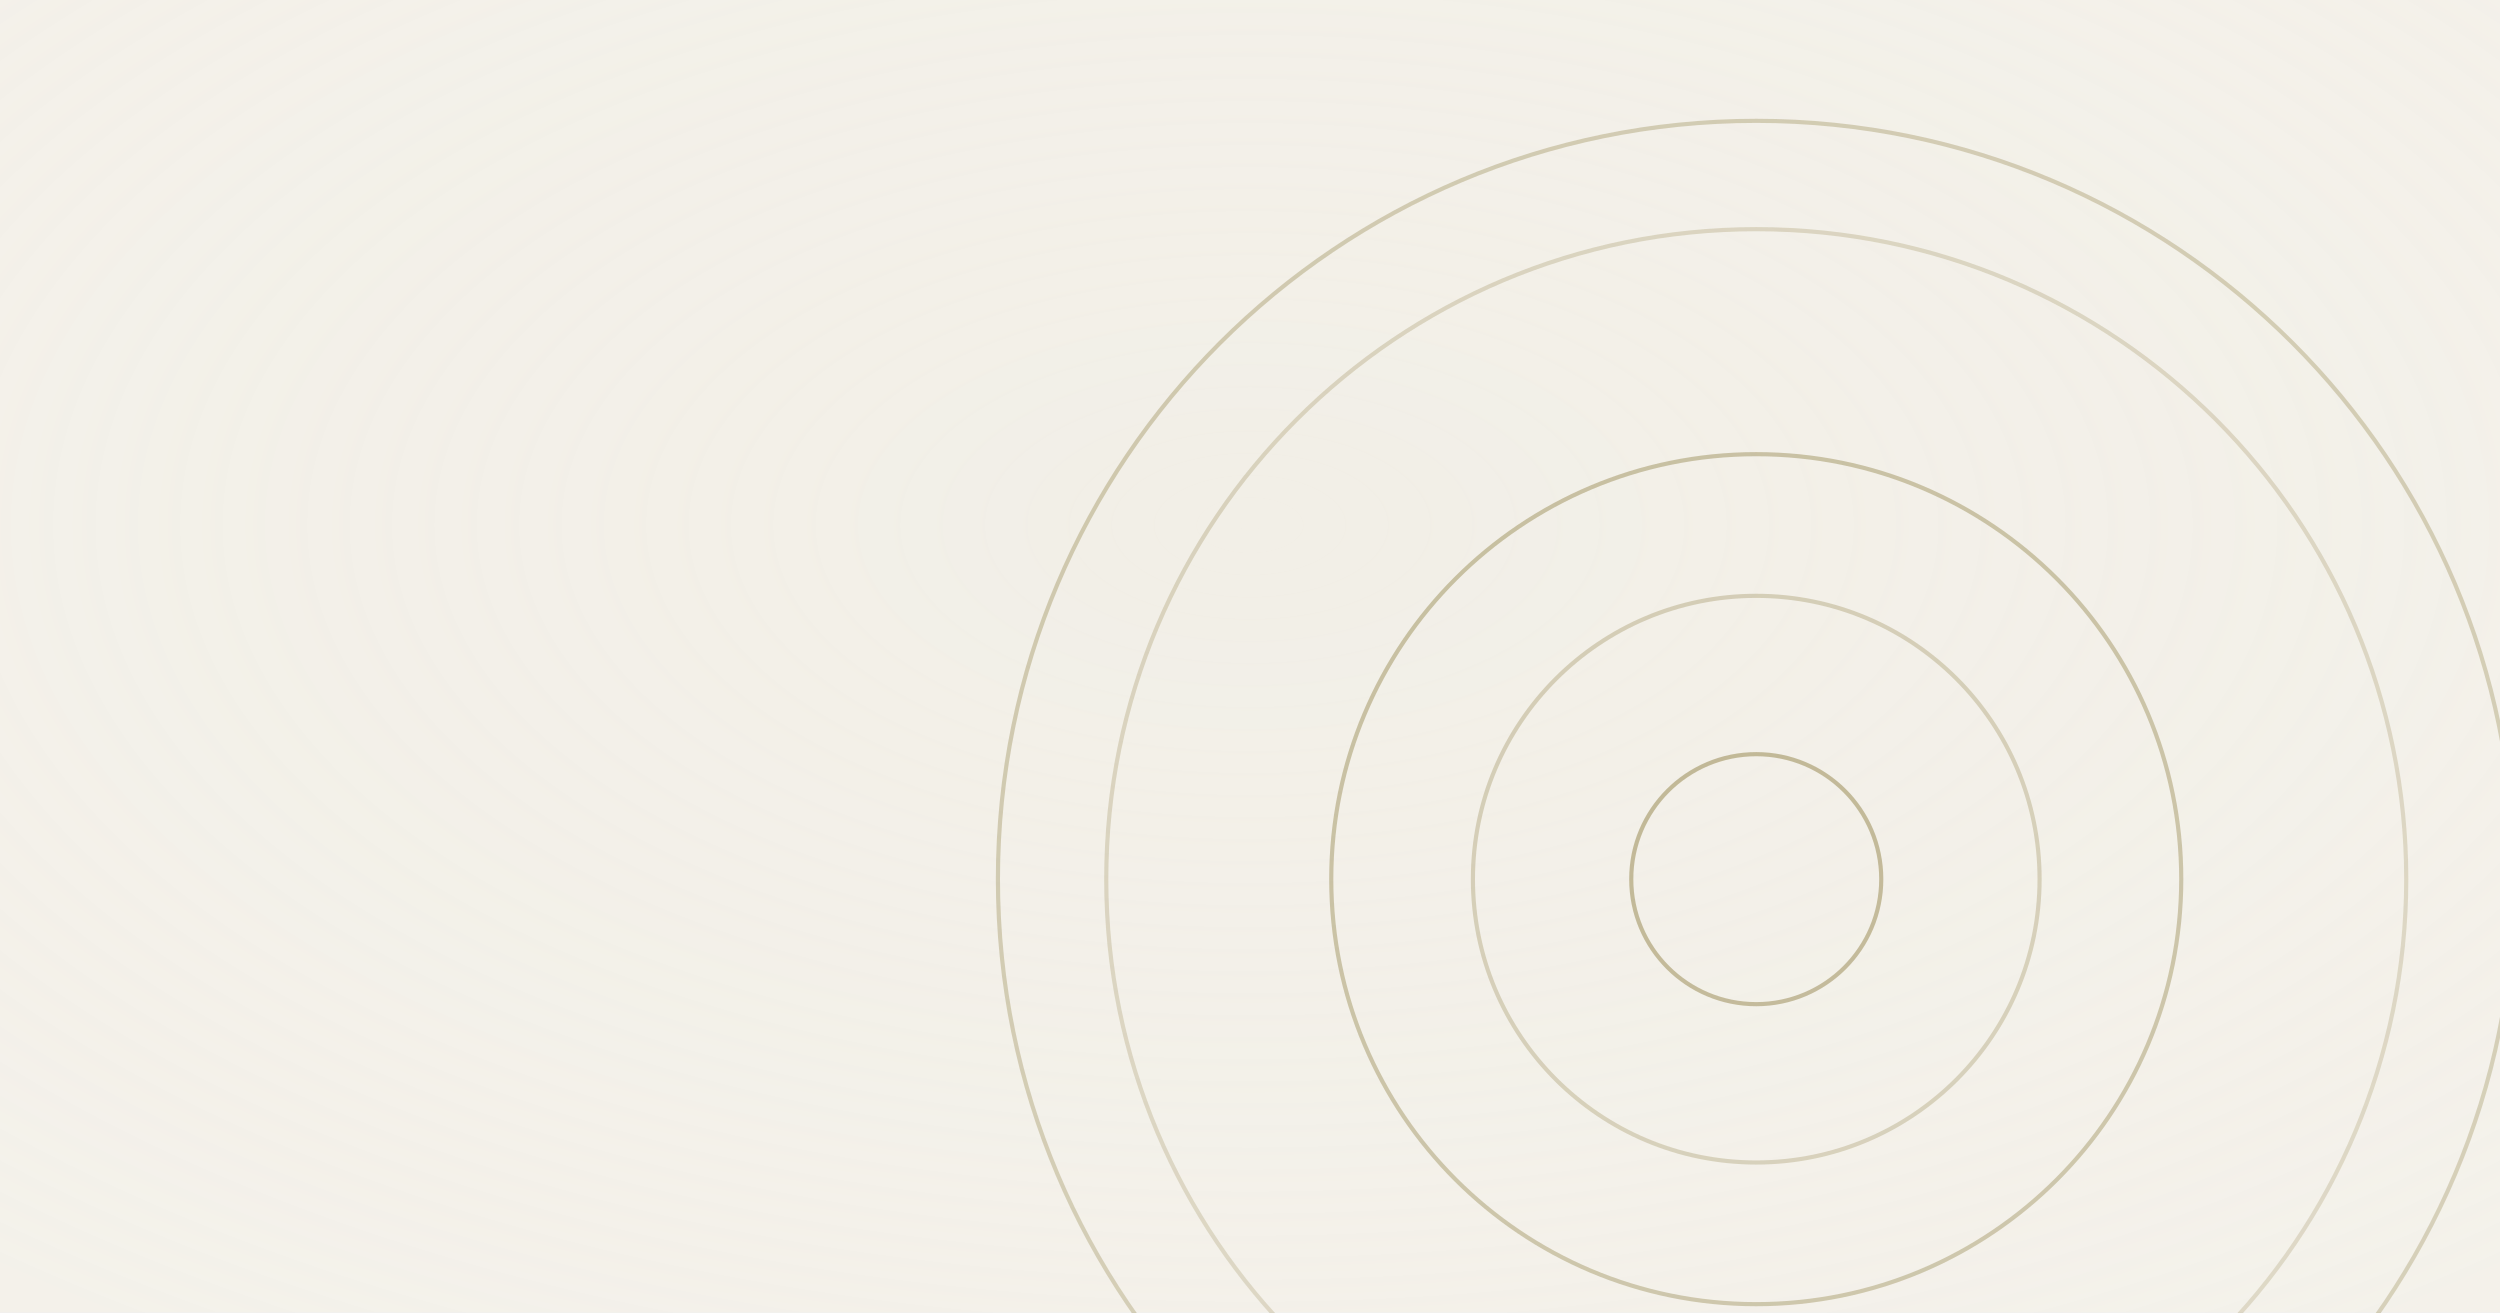
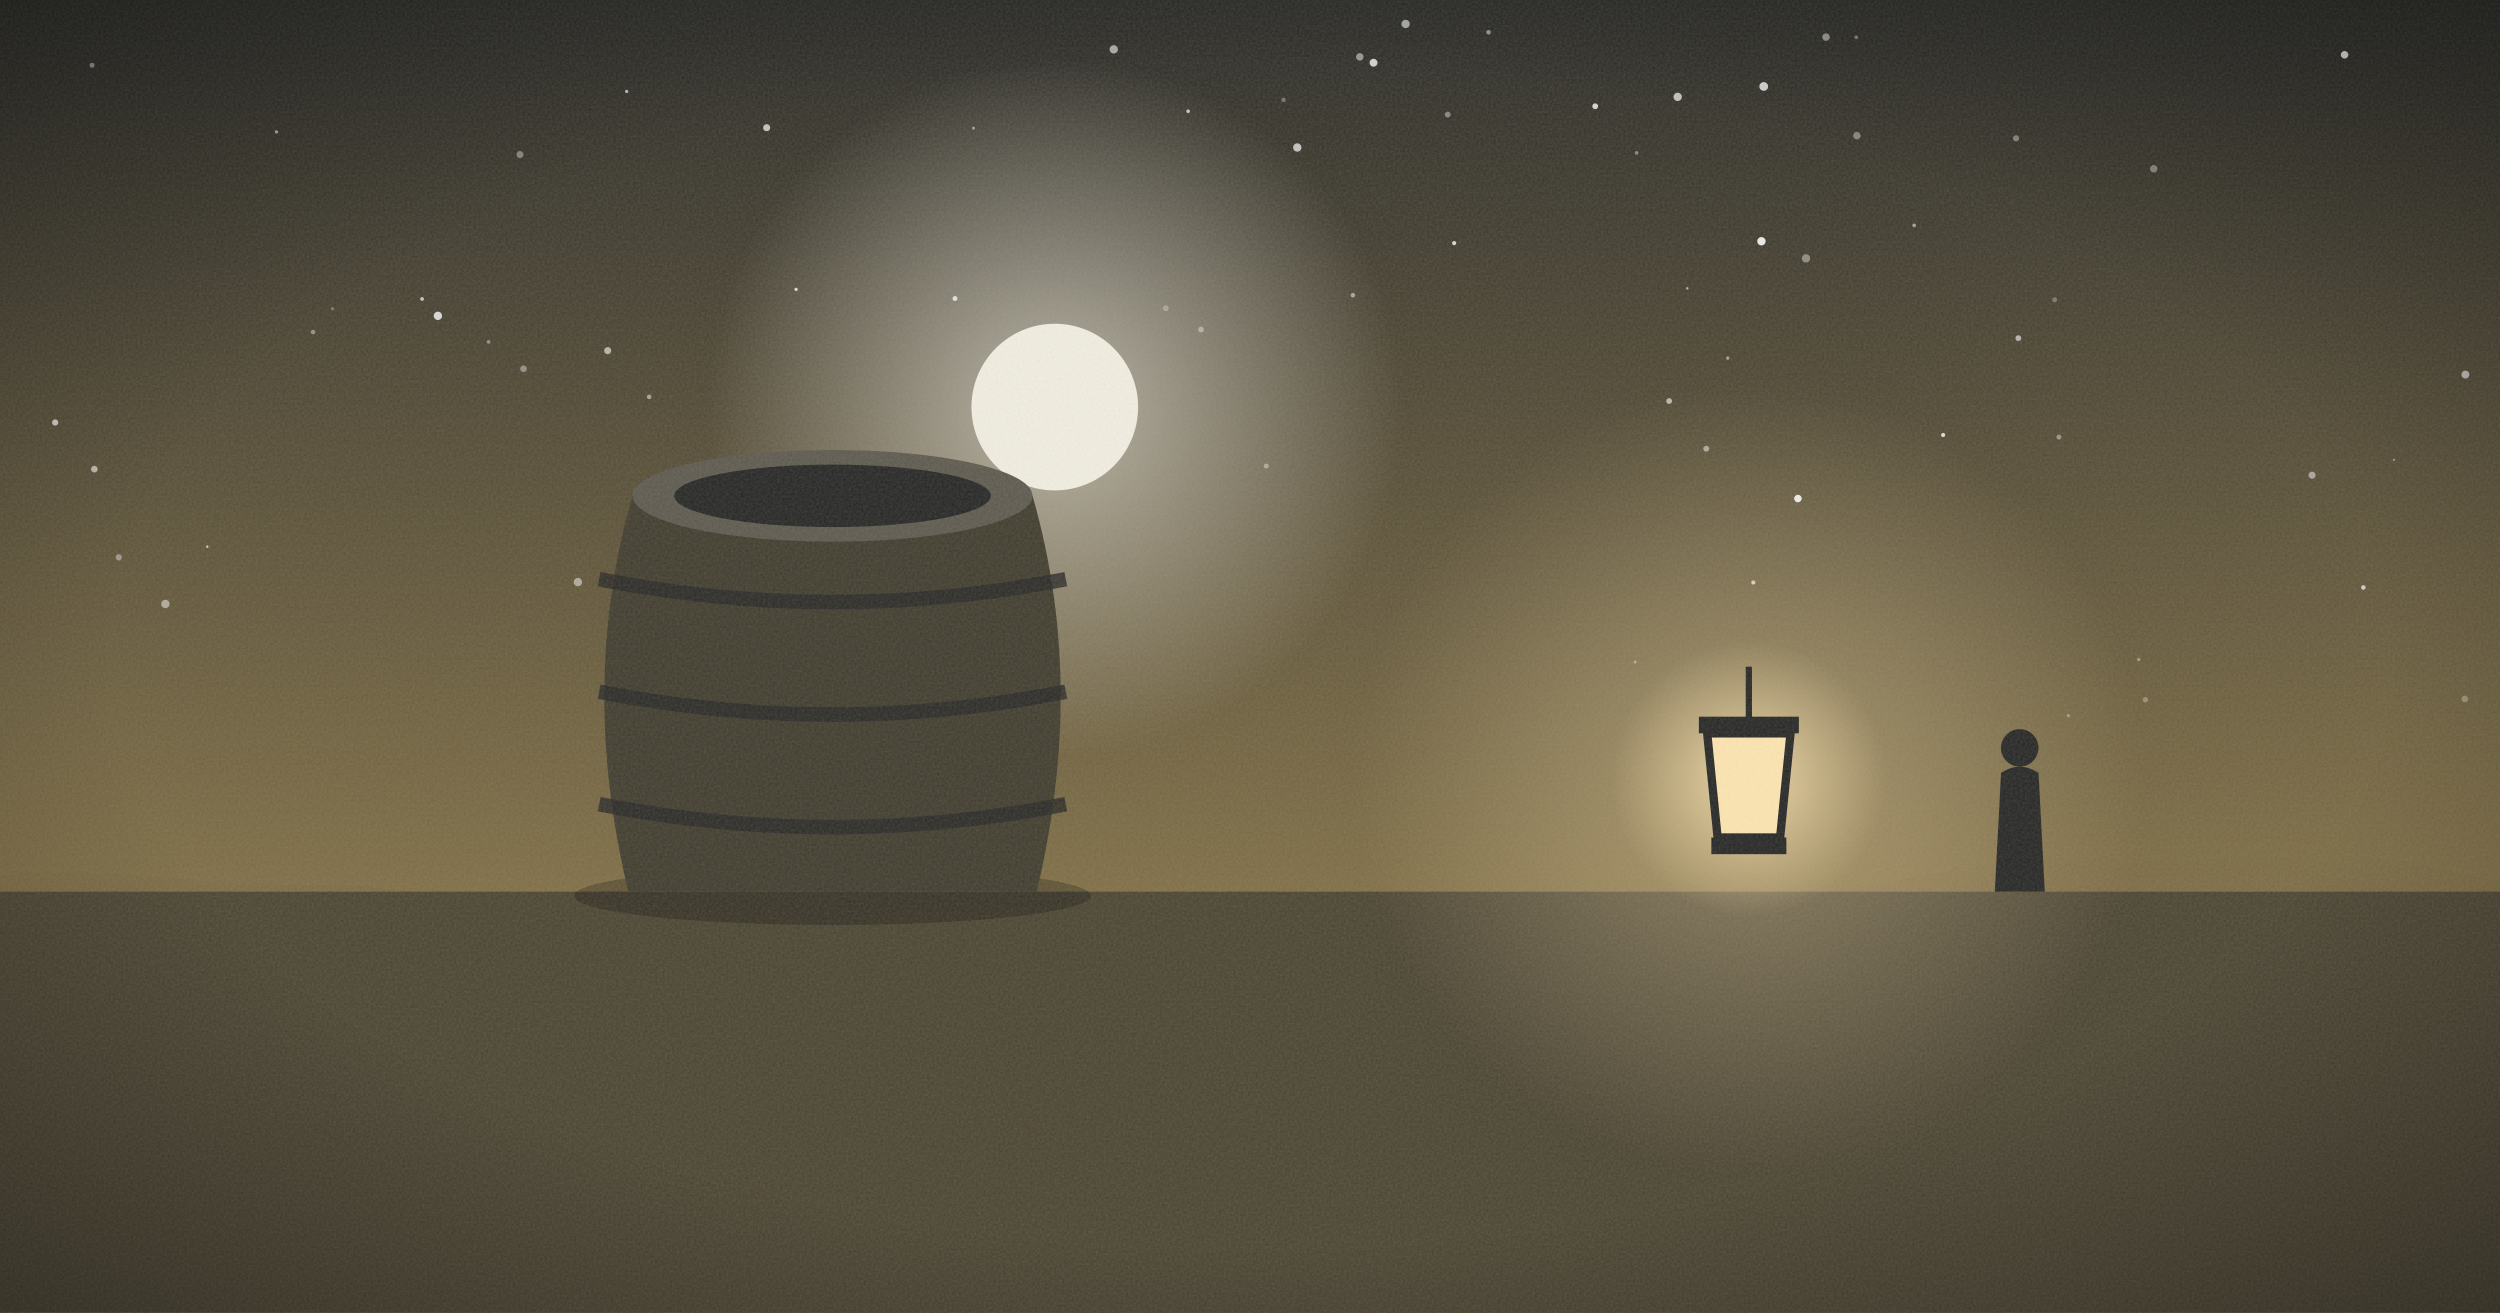
<svg xmlns="http://www.w3.org/2000/svg" viewBox="0 0 1200 630" width="1200" height="630">
-   <rect width="1200" height="630" fill="#f2efe7" />
-   <circle cx="843" cy="422" r="60" fill="none" stroke="#8a7a3c" stroke-width="2" opacity="0.50" />
-   <circle cx="843" cy="422" r="136" fill="none" stroke="#ada175" stroke-width="2" opacity="0.46" />
-   <circle cx="843" cy="422" r="204" fill="none" stroke="#8a7a3c" stroke-width="2" opacity="0.42" />
-   <circle cx="843" cy="422" r="312" fill="none" stroke="#ada175" stroke-width="2" opacity="0.38" />
-   <circle cx="843" cy="422" r="364" fill="none" stroke="#8a7a3c" stroke-width="2" opacity="0.34" />
-   <rect width="1200" height="630" fill="url(#vg)" opacity="0.5" />
  <defs>
-     <radialGradient id="vg" cx="50%" cy="40%" r="75%">
-       <stop offset="0%" stop-color="#fdfcfa" stop-opacity="0" />
-       <stop offset="100%" stop-color="#fdfcfa" stop-opacity="0.35" />
+     <linearGradient id="sky" x1="0" y1="0" x2="0" y2="1">
+       <stop offset="0" stop-color="#282824" />
+       <stop offset="1" stop-color="#a88e52" />
+     </linearGradient>
+     <radialGradient id="sunglow">
+       <stop offset="0" stop-color="#f3efe2" stop-opacity=".65" />
+       <stop offset="1" stop-color="#f3efe2" stop-opacity="0" />
+     </radialGradient>
+     <radialGradient id="vig" cx=".5" cy=".5" r=".75">
+       <stop offset=".6" stop-color="#000" stop-opacity="0" />
+       <stop offset="1" stop-color="#000" stop-opacity=".38" />
+     </radialGradient>
+     <filter id="grain" x="0" y="0" width="100%" height="100%">
+       <feTurbulence type="fractalNoise" baseFrequency=".85" numOctaves="2" stitchTiles="stitch" />
+       <feColorMatrix values="0 0 0 0 .5  0 0 0 0 .5  0 0 0 0 .5  0 0 0 .55 0" />
+     </filter>
+     <radialGradient id="lamp">
+       <stop offset="0" stop-color="#ffe6b0" stop-opacity=".9" />
+       <stop offset=".35" stop-color="#ffe6b0" stop-opacity=".25" />
+       <stop offset="1" stop-color="#ffe6b0" stop-opacity="0" />
    </radialGradient>
  </defs>
+   <rect width="1200" height="630" fill="url(#sky)" />
+   <circle cx="1026.6" cy="316.6" r="0.8" fill="#ffffff" opacity="0.4" />
+   <circle cx="99.5" cy="262.4" r="0.6" fill="#ffffff" opacity="0.7" />
+   <circle cx="1149.1" cy="220.7" r="0.6" fill="#ffffff" opacity="0.4" />
+   <circle cx="1134.4" cy="282" r="1.1" fill="#ffffff" opacity="0.7" />
+   <circle cx="845.5" cy="115.8" r="2" fill="#ffffff" opacity="0.9" />
+   <circle cx="992.8" cy="343.5" r="0.7" fill="#ffffff" opacity="0.4" />
+   <circle cx="300.8" cy="43.9" r="0.8" fill="#ffffff" opacity="0.7" />
+   <circle cx="1029.8" cy="335.9" r="1.3" fill="#ffffff" opacity="0.3" />
+   <circle cx="805.3" cy="46.5" r="2" fill="#ffffff" opacity="0.7" />
+   <circle cx="986.2" cy="143.9" r="1.2" fill="#ffffff" opacity="0.3" />
+   <circle cx="622.7" cy="70.8" r="2" fill="#ffffff" opacity="0.7" />
+   <circle cx="467.3" cy="61.5" r="0.7" fill="#ffffff" opacity="0.5" />
+   <circle cx="159.6" cy="148.2" r="0.8" fill="#ffffff" opacity="0.3" />
+   <circle cx="1125.4" cy="26.3" r="1.8" fill="#ffffff" opacity="0.9" />
+   <circle cx="1033.8" cy="81" r="1.8" fill="#ffffff" opacity="0.4" />
+   <circle cx="616.1" cy="47.9" r="1.1" fill="#ffffff" opacity="0.3" />
+   <circle cx="698" cy="116.7" r="1" fill="#ffffff" opacity="0.8" />
+   <circle cx="559.6" cy="148" r="1.4" fill="#ffffff" opacity="0.3" />
+   <circle cx="841.6" cy="279.6" r="1" fill="#ffffff" opacity="0.7" />
+   <circle cx="311.6" cy="190.5" r="1.1" fill="#ffffff" opacity="0.5" />
+   <circle cx="576.5" cy="158.2" r="1.4" fill="#ffffff" opacity="0.4" />
+   <circle cx="476" cy="343.9" r="0.6" fill="#ffffff" opacity="0.7" />
+   <circle cx="57" cy="267.5" r="1.5" fill="#ffffff" opacity="0.4" />
+   <circle cx="401.7" cy="346.1" r="2.1" fill="#ffffff" opacity="0.5" />
+   <circle cx="918.8" cy="108.2" r="0.9" fill="#ffffff" opacity="0.5" />
+   <circle cx="44.2" cy="31.3" r="1.2" fill="#ffffff" opacity="0.5" />
+   <circle cx="652.7" cy="27.3" r="1.8" fill="#ffffff" opacity="0.5" />
+   <circle cx="674.7" cy="11.5" r="2" fill="#ffffff" opacity="0.6" />
+   <circle cx="458.4" cy="143.3" r="1.2" fill="#ffffff" opacity="0.8" />
+   <circle cx="382.1" cy="138.9" r="0.8" fill="#ffffff" opacity="0.8" />
+   <circle cx="829.3" cy="171.9" r="0.8" fill="#ffffff" opacity="0.5" />
+   <circle cx="210.2" cy="151.6" r="2" fill="#ffffff" opacity="0.8" />
+   <circle cx="784.9" cy="317.8" r="0.7" fill="#ffffff" opacity="0.4" />
+   <circle cx="866.9" cy="124" r="2" fill="#ffffff" opacity="0.4" />
+   <circle cx="846.6" cy="41.5" r="2.1" fill="#ffffff" opacity="0.8" />
+   <circle cx="534.6" cy="23.7" r="2" fill="#ffffff" opacity="0.6" />
+   <circle cx="150.3" cy="159.4" r="1.1" fill="#ffffff" opacity="0.4" />
+   <circle cx="1109.8" cy="228.1" r="1.7" fill="#ffffff" opacity="0.5" />
+   <circle cx="876.5" cy="17.8" r="1.8" fill="#ffffff" opacity="0.5" />
+   <circle cx="819" cy="215.4" r="1.4" fill="#ffffff" opacity="0.5" />
+   <circle cx="968.8" cy="162.3" r="1.4" fill="#ffffff" opacity="0.6" />
+   <circle cx="1183.4" cy="179.8" r="1.9" fill="#ffffff" opacity="0.6" />
+   <circle cx="891" cy="17.9" r="0.9" fill="#ffffff" opacity="0.4" />
+   <circle cx="714.5" cy="15.5" r="1.1" fill="#ffffff" opacity="0.5" />
+   <circle cx="863" cy="239.3" r="1.8" fill="#ffffff" opacity="0.9" />
+   <circle cx="277.4" cy="279.4" r="2" fill="#ffffff" opacity="0.5" />
+   <circle cx="368" cy="61.3" r="1.7" fill="#ffffff" opacity="0.7" />
+   <circle cx="26.5" cy="202.8" r="1.5" fill="#ffffff" opacity="0.7" />
+   <circle cx="291.7" cy="168.3" r="1.7" fill="#ffffff" opacity="0.6" />
+   <circle cx="607.8" cy="223.7" r="1.2" fill="#ffffff" opacity="0.4" />
+   <circle cx="891.3" cy="65.1" r="1.8" fill="#ffffff" opacity="0.4" />
+   <circle cx="45.3" cy="225.2" r="1.6" fill="#ffffff" opacity="0.6" />
+   <circle cx="967.7" cy="66.4" r="1.5" fill="#ffffff" opacity="0.4" />
+   <circle cx="249.6" cy="74.2" r="1.7" fill="#ffffff" opacity="0.4" />
+   <circle cx="932.7" cy="208.8" r="1" fill="#ffffff" opacity="0.8" />
+   <circle cx="132.7" cy="63.3" r="0.8" fill="#ffffff" opacity="0.6" />
+   <circle cx="251.3" cy="177" r="1.6" fill="#ffffff" opacity="0.4" />
+   <circle cx="234.5" cy="164.1" r="0.9" fill="#ffffff" opacity="0.4" />
+   <circle cx="202.6" cy="143.5" r="0.9" fill="#ffffff" opacity="0.7" />
+   <circle cx="785.6" cy="73.4" r="0.9" fill="#ffffff" opacity="0.4" />
+   <circle cx="694.9" cy="55" r="1.4" fill="#ffffff" opacity="0.4" />
+   <circle cx="649.4" cy="141.7" r="1.1" fill="#ffffff" opacity="0.5" />
+   <circle cx="570.3" cy="53.4" r="0.9" fill="#ffffff" opacity="0.7" />
+   <circle cx="659.3" cy="30.1" r="1.9" fill="#ffffff" opacity="0.8" />
+   <circle cx="1183.1" cy="335.5" r="1.6" fill="#ffffff" opacity="0.3" />
+   <circle cx="801.2" cy="192.5" r="1.4" fill="#ffffff" opacity="0.6" />
+   <circle cx="809.9" cy="138.4" r="0.6" fill="#ffffff" opacity="0.6" />
+   <circle cx="988.3" cy="209.8" r="1.2" fill="#ffffff" opacity="0.4" />
+   <circle cx="765.7" cy="51" r="1.4" fill="#ffffff" opacity="0.8" />
+   <circle cx="79.4" cy="289.9" r="2" fill="#ffffff" opacity="0.5" />
+   <circle cx="506.3" cy="195.4" r="167.9" fill="url(#sunglow)" />
+   <circle cx="506.3" cy="195.4" r="40" fill="#f3efe2" />
+   <path d="M-20 650 L-20 421.5 L-5 420.1 L10 419.1 L25 418.7 L40 418.9 L55 419.6 L70 420.7 L85 421.8 L100 422.9 L115 423.7 L130 424.3 L145 424.6 L160 425 L175 425.6 L190 426.8 L205 428.5 L220 430.9 L235 433.9 L250 437.2 L265 440.5 L280 443.4 L295 445.8 L310 447.4 L325 448.2 L340 448.3 L355 448 L370 447.5 L385 447.1 L400 446.9 L415 446.9 L430 447 L445 447.1 L460 446.9 L475 446.2 L490 444.9 L505 443.1 L520 440.8 L535 438.3 L550 435.8 L565 433.8 L580 432.4 L595 431.8 L610 431.8 L625 432.4 L640 433.2 L655 434 L670 434.6 L685 434.7 L700 434.3 L715 433.6 L730 432.6 L745 431.7 L760 431.1 L775 430.8 L790 430.9 L805 431.1 L820 431.4 L835 431.5 L850 431 L865 429.8 L880 427.9 L895 425.3 L910 422.4 L925 419.4 L940 416.7 L955 414.4 L970 412.8 L985 411.9 L1000 411.6 L1015 411.6 L1030 411.8 L1045 412 L1060 411.9 L1075 411.7 L1090 411.3 L1105 411.1 L1120 411.3 L1135 412.1 L1150 413.6 L1165 415.8 L1180 418.5 L1195 421.6 L1210 424.6 L1220 650 Z" fill="#7a6a42" opacity="0.7" />
+   <rect x="0" y="428" width="1200" height="630" fill="#4a4330" />
+   <ellipse cx="399.593" cy="430" rx="124" ry="14" fill="#000" opacity=".25" />
+   <path d="M301.593 428 Q277.593 328 303.593 238 L495.593 238 Q521.593 328 497.593 428 Z" fill="#3f3b2c" />
+   <ellipse cx="399.593" cy="238" rx="96" ry="22" fill="#5c584c" />
+   <ellipse cx="399.593" cy="238" rx="76" ry="15" fill="#252623" />
+   <path d="M287.593 278 Q399.593 300 511.593 278" stroke="#252623" stroke-width="7" fill="none" opacity=".8" />
+   <path d="M287.593 332 Q399.593 354 511.593 332" stroke="#252623" stroke-width="7" fill="none" opacity=".8" />
+   <path d="M287.593 386 Q399.593 408 511.593 386" stroke="#252623" stroke-width="7" fill="none" opacity=".8" />
+   <circle cx="839.454" cy="374" r="190" fill="url(#lamp)" />
+   <line x1="839.454" y1="320" x2="839.454" y2="352" stroke="#252623" stroke-width="3" />
+   <path d="M819.454 352 L859.454 352 L854.454 402 L824.454 402 Z" fill="#ffe6b0" stroke="#252623" stroke-width="4" />
+   <rect x="815.454" y="344" width="48" height="8" fill="#252623" />
+   <rect x="821.454" y="402" width="36" height="8" fill="#252623" />
+   <g fill="#252623">
+     <circle cx="969.454" cy="359" r="9" />
+     <path d="M957.5 428 L960.5 371 Q969.454 365 978.5 371 L981.5 428 Z" />
+   </g>
+   <rect width="1200" height="630" filter="url(#grain)" opacity=".35" />
+   <rect width="1200" height="630" fill="url(#vig)" />
</svg>
